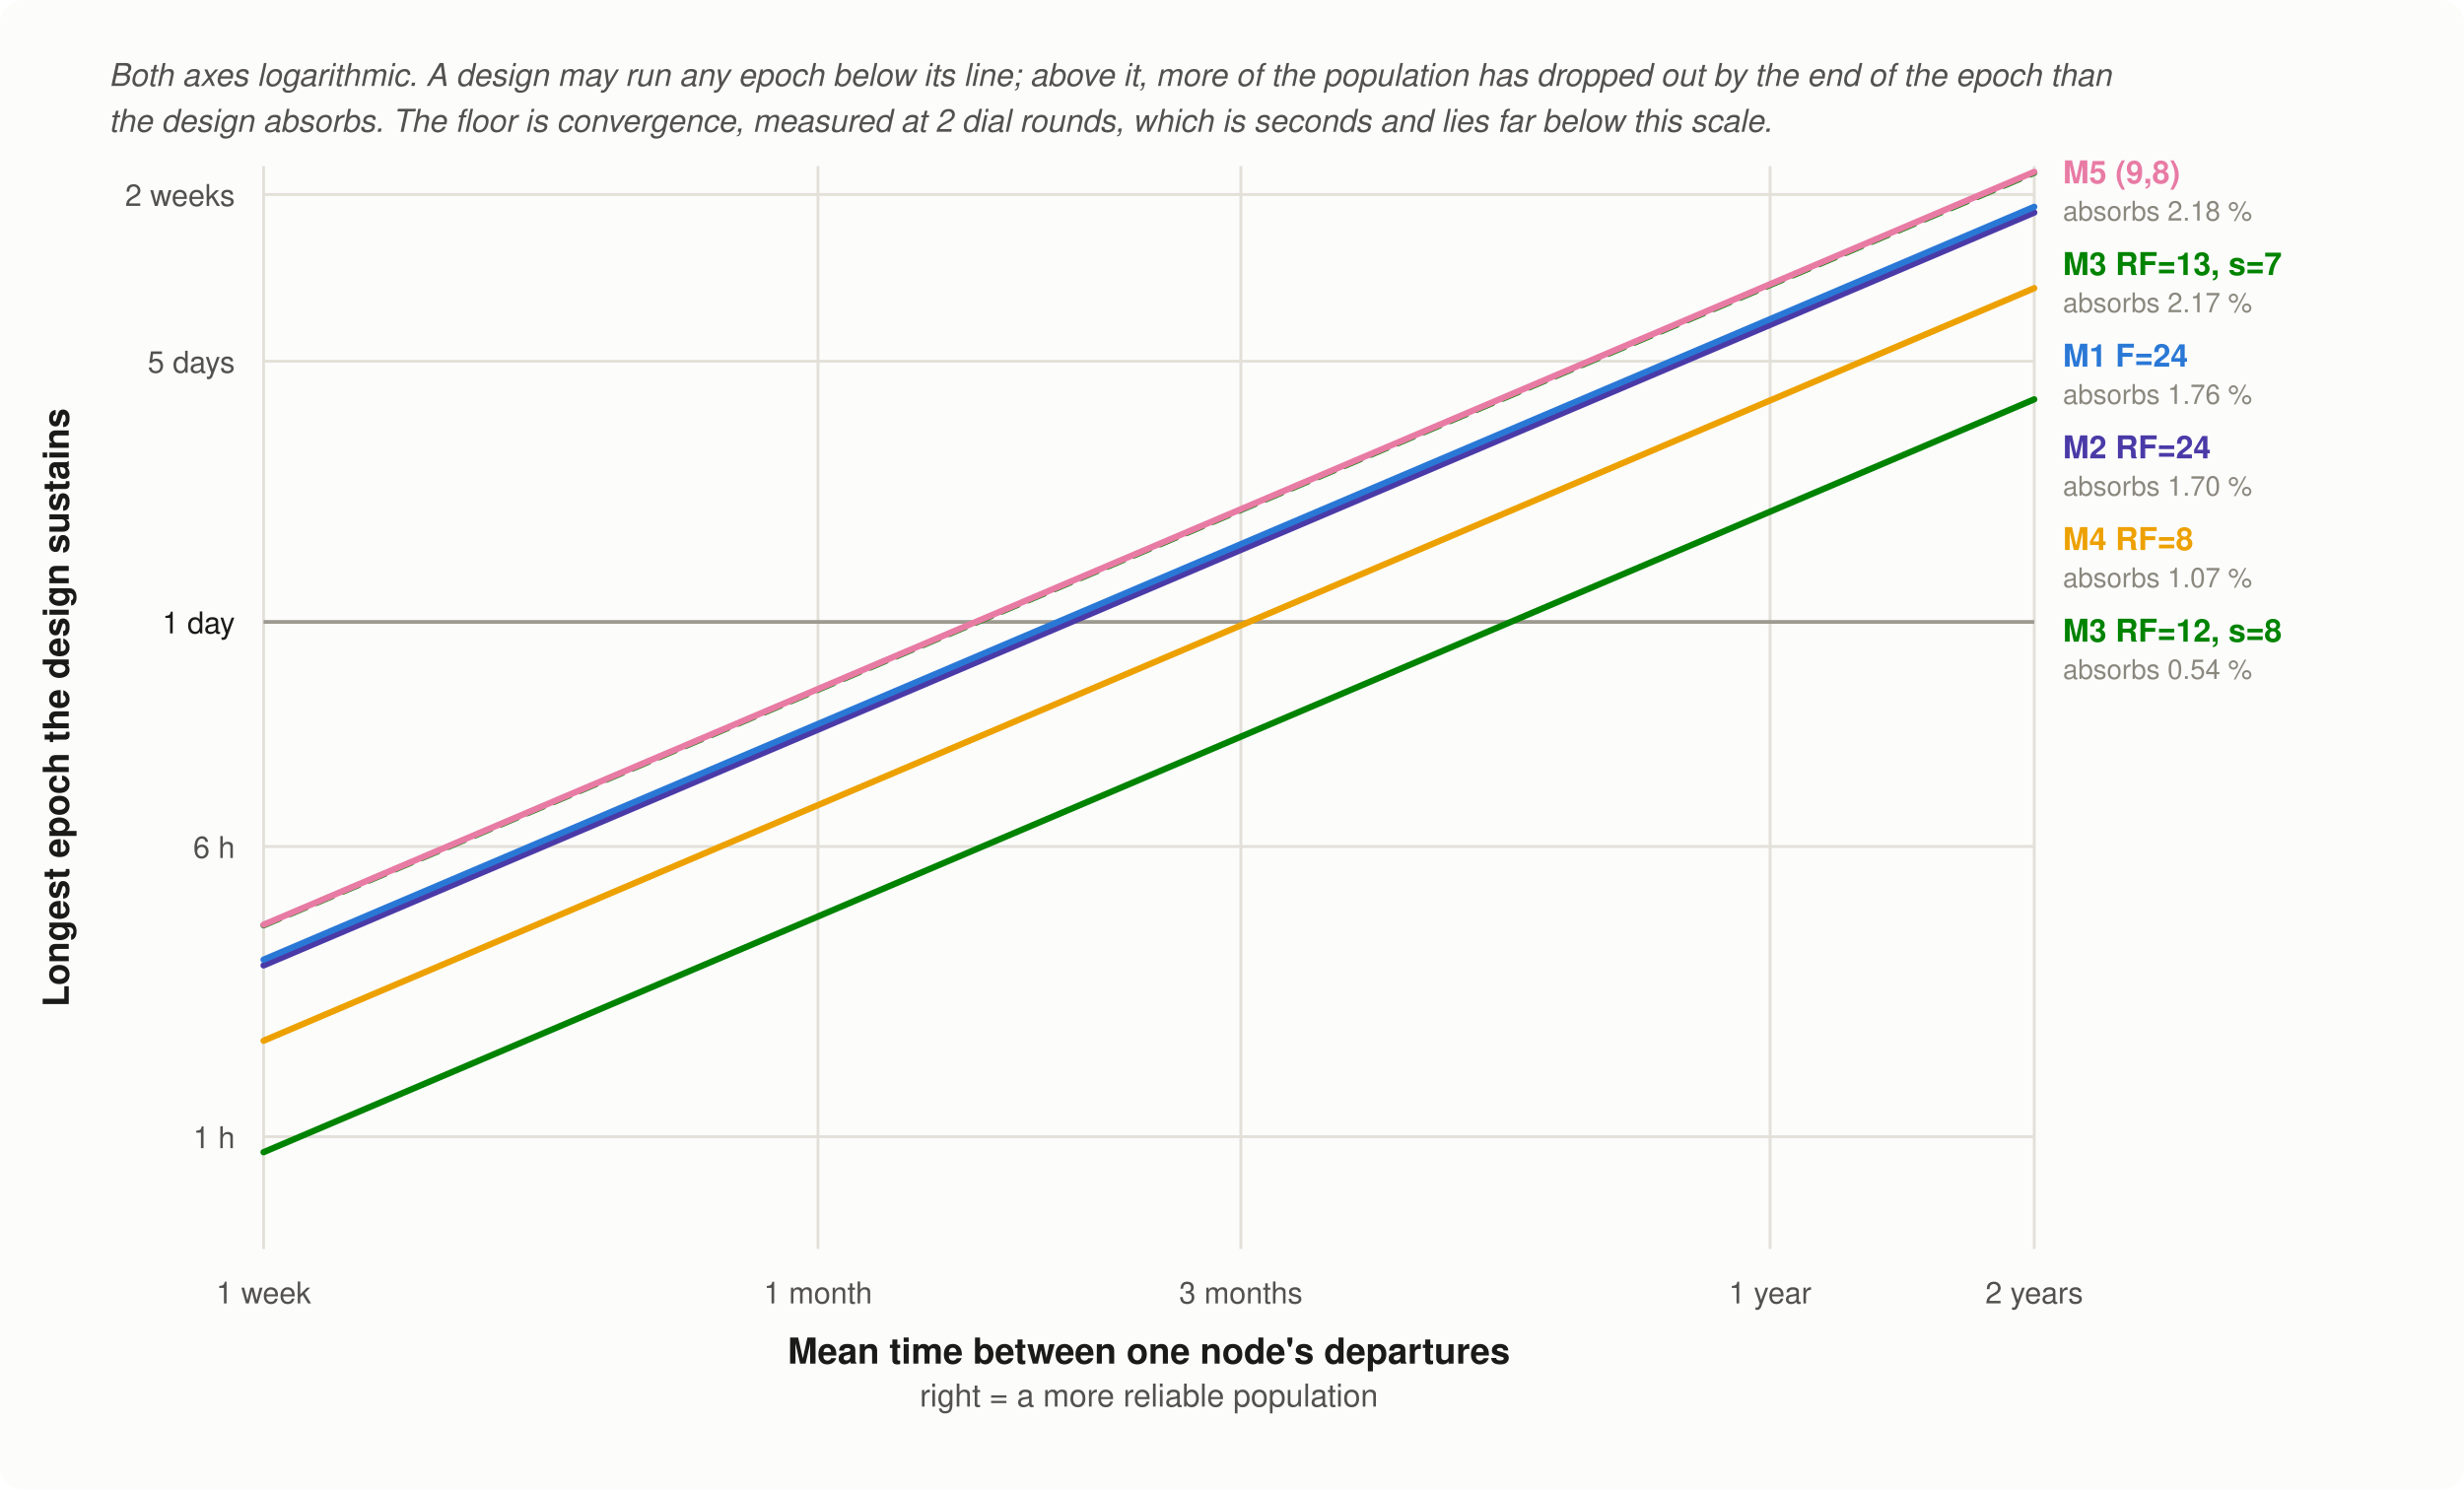
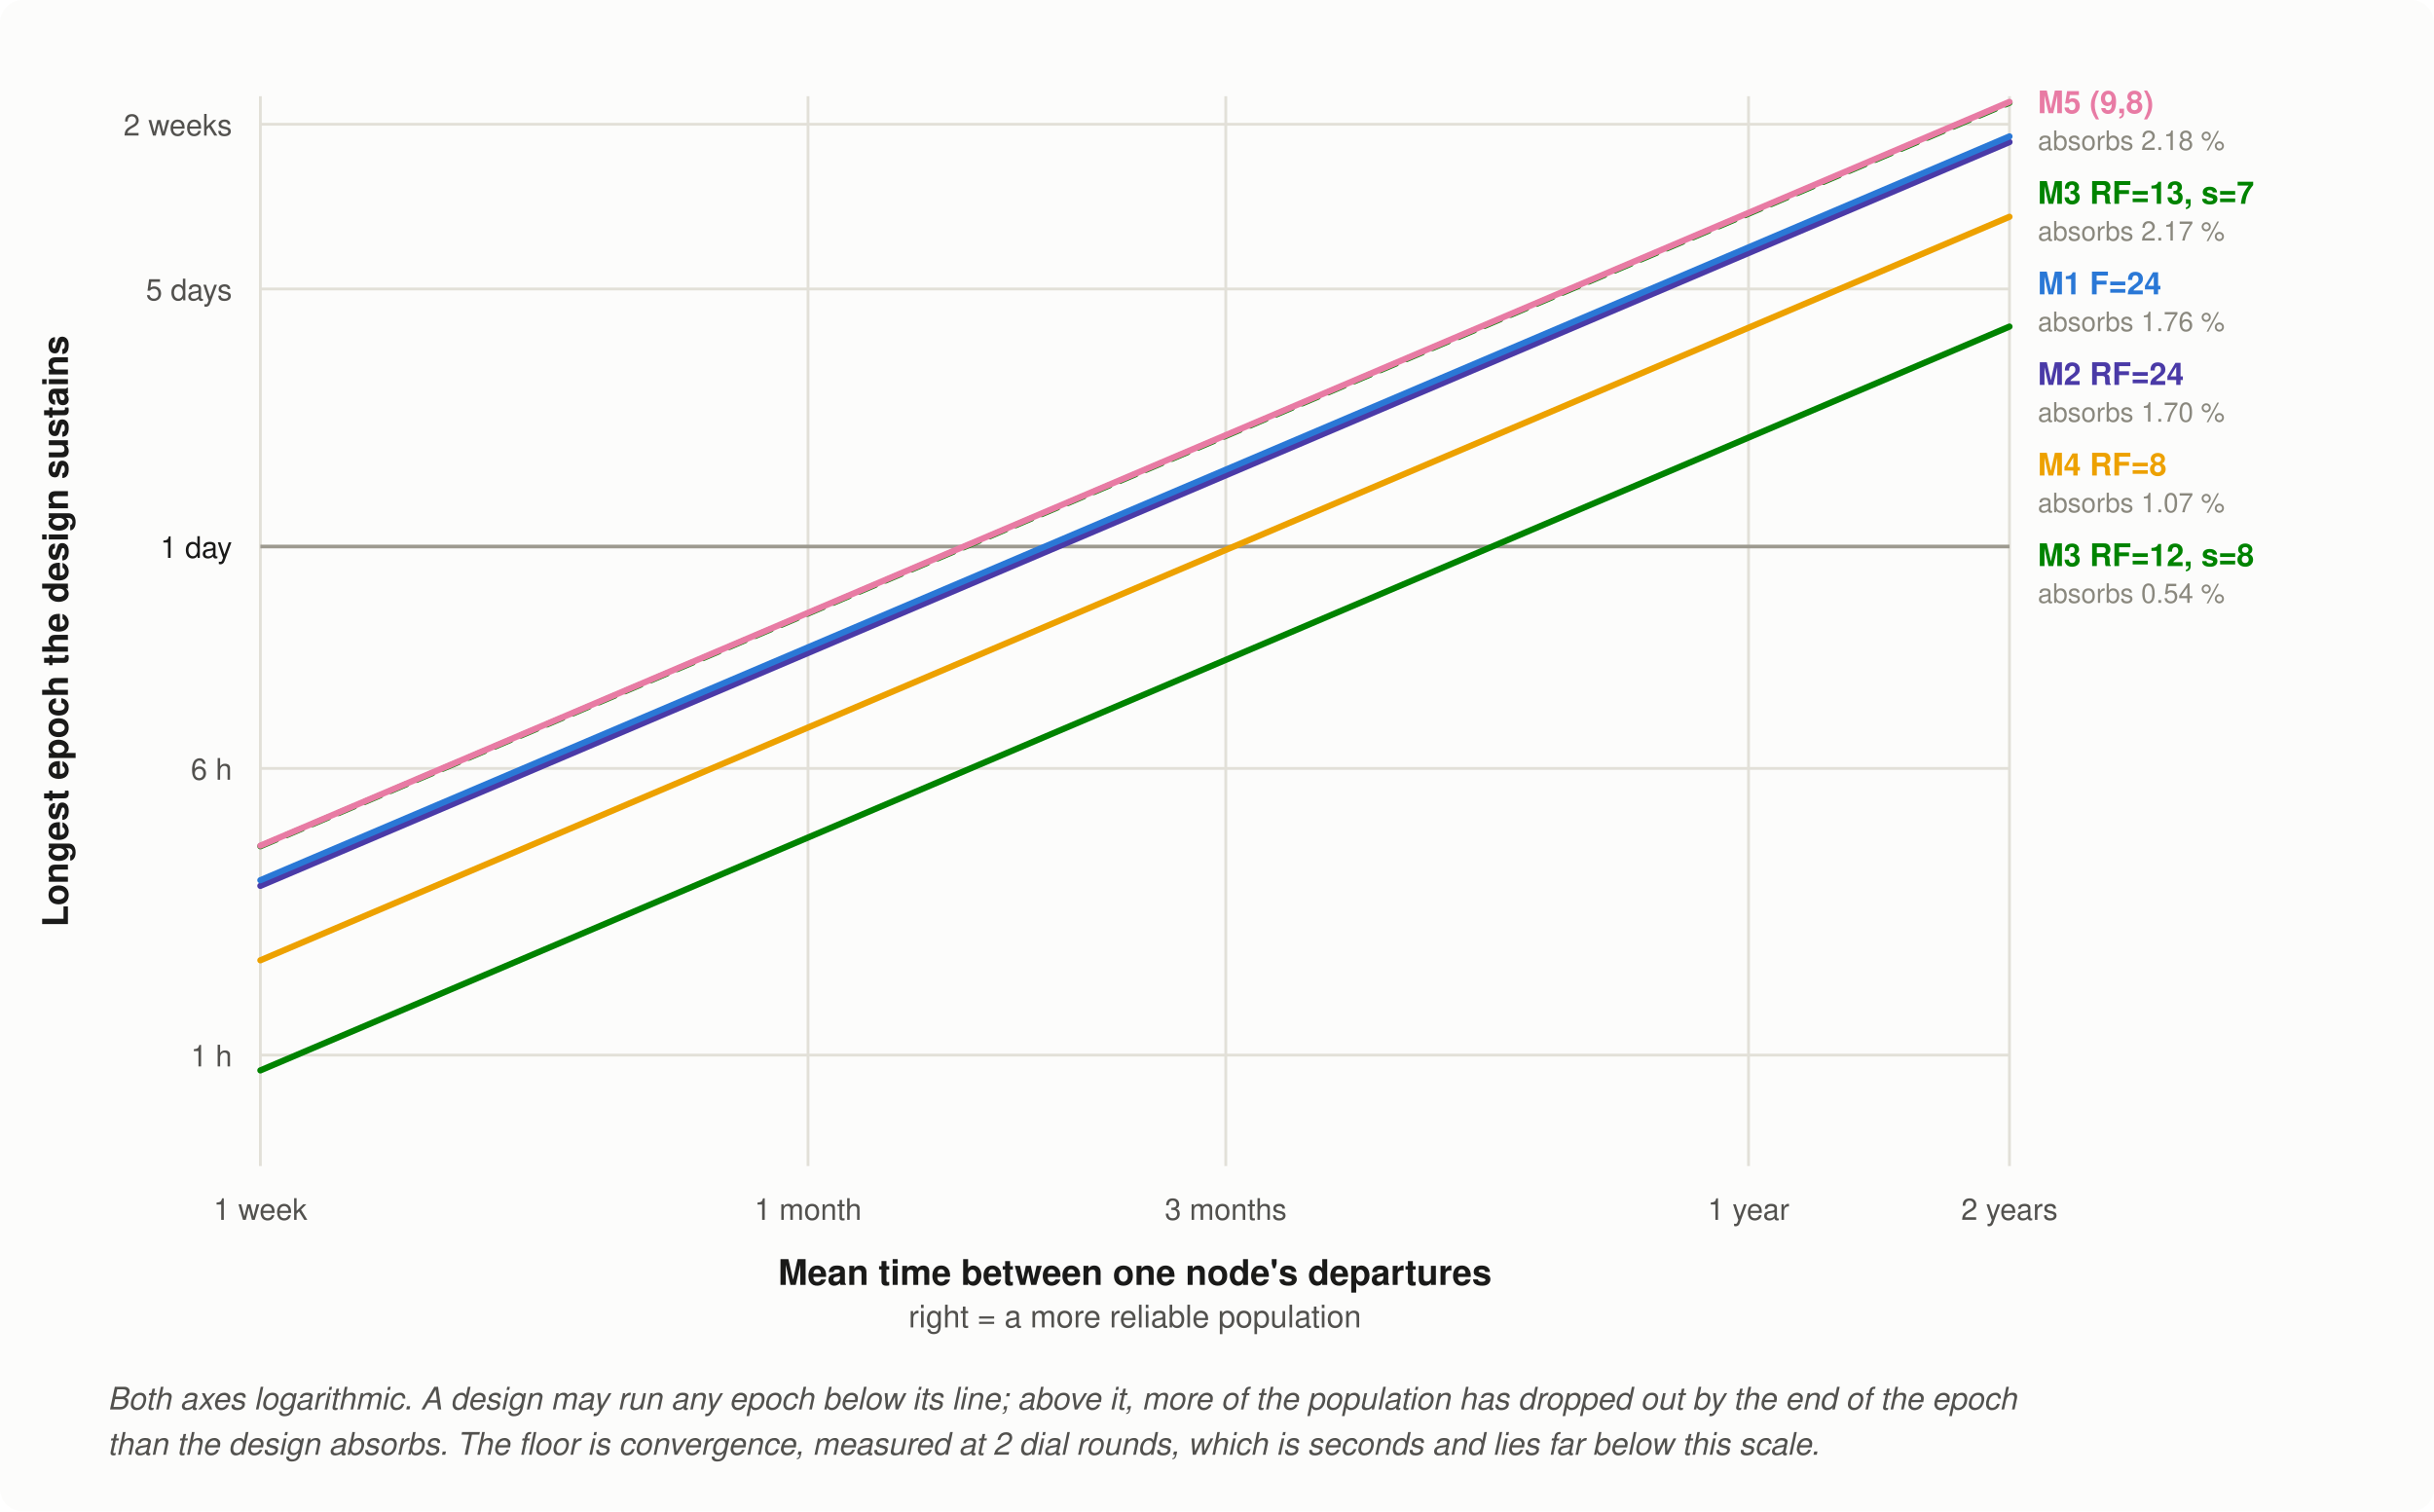
- <svg xmlns="http://www.w3.org/2000/svg" viewBox="0 0 860 520" width="860" height="520" role="img" aria-labelledby="t d">
-   <rect width="860" height="520" rx="8" fill="#fcfcfb" />
-   <line x1="92.0" y1="58.0" x2="92.0" y2="436.0" stroke="#e2e0d8" stroke-width="1" />
-   <text x="92.0" y="455.0" font-size="10.5" fill="#52514e" font-family="-apple-system,BlinkMacSystemFont,Segoe UI,Helvetica,Arial,sans-serif" text-anchor="middle">1 week</text>
-   <line x1="285.5" y1="58.0" x2="285.5" y2="436.0" stroke="#e2e0d8" stroke-width="1" />
-   <text x="285.5" y="455.0" font-size="10.5" fill="#52514e" font-family="-apple-system,BlinkMacSystemFont,Segoe UI,Helvetica,Arial,sans-serif" text-anchor="middle">1 month</text>
-   <line x1="433.1" y1="58.0" x2="433.1" y2="436.0" stroke="#e2e0d8" stroke-width="1" />
-   <text x="433.1" y="455.0" font-size="10.5" fill="#52514e" font-family="-apple-system,BlinkMacSystemFont,Segoe UI,Helvetica,Arial,sans-serif" text-anchor="middle">3 months</text>
-   <line x1="617.8" y1="58.0" x2="617.8" y2="436.0" stroke="#e2e0d8" stroke-width="1" />
-   <text x="617.8" y="455.0" font-size="10.5" fill="#52514e" font-family="-apple-system,BlinkMacSystemFont,Segoe UI,Helvetica,Arial,sans-serif" text-anchor="middle">1 year</text>
-   <line x1="710.0" y1="58.0" x2="710.0" y2="436.0" stroke="#e2e0d8" stroke-width="1" />
-   <text x="710.0" y="455.0" font-size="10.5" fill="#52514e" font-family="-apple-system,BlinkMacSystemFont,Segoe UI,Helvetica,Arial,sans-serif" text-anchor="middle">2 years</text>
-   <line x1="92.0" y1="396.8" x2="710.0" y2="396.8" stroke="#e2e0d8" stroke-width="1" />
-   <text x="82.0" y="400.8" font-size="10.5" fill="#52514e" font-family="-apple-system,BlinkMacSystemFont,Segoe UI,Helvetica,Arial,sans-serif" text-anchor="end">1 h</text>
-   <line x1="92.0" y1="295.5" x2="710.0" y2="295.5" stroke="#e2e0d8" stroke-width="1" />
-   <text x="82.0" y="299.5" font-size="10.5" fill="#52514e" font-family="-apple-system,BlinkMacSystemFont,Segoe UI,Helvetica,Arial,sans-serif" text-anchor="end">6 h</text>
-   <line x1="92.0" y1="217.1" x2="710.0" y2="217.1" stroke="#9d9a90" stroke-width="1.3" />
-   <text x="82.0" y="221.1" font-size="10.5" fill="#1a1a19" font-family="-apple-system,BlinkMacSystemFont,Segoe UI,Helvetica,Arial,sans-serif" text-anchor="end">1 day</text>
-   <line x1="92.0" y1="126.1" x2="710.0" y2="126.1" stroke="#e2e0d8" stroke-width="1" />
-   <text x="82.0" y="130.1" font-size="10.5" fill="#52514e" font-family="-apple-system,BlinkMacSystemFont,Segoe UI,Helvetica,Arial,sans-serif" text-anchor="end">5 days</text>
-   <line x1="92.0" y1="67.9" x2="710.0" y2="67.9" stroke="#e2e0d8" stroke-width="1" />
-   <text x="82.0" y="71.9" font-size="10.5" fill="#52514e" font-family="-apple-system,BlinkMacSystemFont,Segoe UI,Helvetica,Arial,sans-serif" text-anchor="end">2 weeks</text>
-   <path d="M92.0 402.2 L710.0 139.4" fill="none" stroke="#008300" stroke-width="2.2" stroke-linecap="round" />
-   <path d="M92.0 363.3 L710.0 100.6" fill="none" stroke="#eda100" stroke-width="2.2" stroke-linecap="round" />
-   <path d="M92.0 337.0 L710.0 74.2" fill="none" stroke="#4a3aa7" stroke-width="2.2" stroke-linecap="round" />
-   <path d="M92.0 335.0 L710.0 72.2" fill="none" stroke="#2a78d6" stroke-width="2.2" stroke-linecap="round" />
-   <path d="M92.0 323.0 L710.0 60.3" fill="none" stroke="#008300" stroke-width="2.2" stroke-linecap="round" stroke-dasharray="6 4" />
-   <path d="M92.0 322.8 L710.0 60.0" fill="none" stroke="#e87ba4" stroke-width="2.2" stroke-linecap="round" />
-   <text x="720.0" y="64.0" font-size="11" fill="#e87ba4" font-family="-apple-system,BlinkMacSystemFont,Segoe UI,Helvetica,Arial,sans-serif" font-weight="650">M5 (9,8)</text>
-   <text x="720.0" y="77.0" font-size="9.5" fill="#8a887e" font-family="-apple-system,BlinkMacSystemFont,Segoe UI,Helvetica,Arial,sans-serif">absorbs 2.18 %</text>
-   <text x="720.0" y="96.0" font-size="11" fill="#008300" font-family="-apple-system,BlinkMacSystemFont,Segoe UI,Helvetica,Arial,sans-serif" font-weight="650">M3 RF=13, s=7</text>
-   <text x="720.0" y="109.0" font-size="9.5" fill="#8a887e" font-family="-apple-system,BlinkMacSystemFont,Segoe UI,Helvetica,Arial,sans-serif">absorbs 2.17 %</text>
-   <text x="720.0" y="128.0" font-size="11" fill="#2a78d6" font-family="-apple-system,BlinkMacSystemFont,Segoe UI,Helvetica,Arial,sans-serif" font-weight="650">M1 F=24</text>
-   <text x="720.0" y="141.0" font-size="9.5" fill="#8a887e" font-family="-apple-system,BlinkMacSystemFont,Segoe UI,Helvetica,Arial,sans-serif">absorbs 1.76 %</text>
-   <text x="720.0" y="160.0" font-size="11" fill="#4a3aa7" font-family="-apple-system,BlinkMacSystemFont,Segoe UI,Helvetica,Arial,sans-serif" font-weight="650">M2 RF=24</text>
-   <text x="720.0" y="173.0" font-size="9.5" fill="#8a887e" font-family="-apple-system,BlinkMacSystemFont,Segoe UI,Helvetica,Arial,sans-serif">absorbs 1.70 %</text>
-   <text x="720.0" y="192.0" font-size="11" fill="#eda100" font-family="-apple-system,BlinkMacSystemFont,Segoe UI,Helvetica,Arial,sans-serif" font-weight="650">M4 RF=8</text>
-   <text x="720.0" y="205.0" font-size="9.5" fill="#8a887e" font-family="-apple-system,BlinkMacSystemFont,Segoe UI,Helvetica,Arial,sans-serif">absorbs 1.07 %</text>
-   <text x="720.0" y="224.0" font-size="11" fill="#008300" font-family="-apple-system,BlinkMacSystemFont,Segoe UI,Helvetica,Arial,sans-serif" font-weight="650">M3 RF=12, s=8</text>
-   <text x="720.0" y="237.0" font-size="9.5" fill="#8a887e" font-family="-apple-system,BlinkMacSystemFont,Segoe UI,Helvetica,Arial,sans-serif">absorbs 0.54 %</text>
-   <text x="401.0" y="476.0" font-size="12.5" fill="#1a1a19" font-family="-apple-system,BlinkMacSystemFont,Segoe UI,Helvetica,Arial,sans-serif" text-anchor="middle" font-weight="600">Mean time between one node's departures</text>
-   <text x="401.0" y="491.0" font-size="11" fill="#52514e" font-family="-apple-system,BlinkMacSystemFont,Segoe UI,Helvetica,Arial,sans-serif" text-anchor="middle">right = a more reliable population</text>
-   <text x="0" y="0" transform="translate(24,247.0) rotate(-90)" text-anchor="middle" font-size="12.5" font-weight="600" fill="#1a1a19" font-family="-apple-system,BlinkMacSystemFont,Segoe UI,Helvetica,Arial,sans-serif">Longest epoch the design sustains</text>
-   <text x="38.0" y="30.0" font-size="11" fill="#52514e" font-family="-apple-system,BlinkMacSystemFont,Segoe UI,Helvetica,Arial,sans-serif" font-style="italic">Both axes logarithmic. A design may run any epoch below its line; above it, more of the population has dropped out by the end of the epoch than</text>
-   <text x="38.0" y="46.0" font-size="11" fill="#52514e" font-family="-apple-system,BlinkMacSystemFont,Segoe UI,Helvetica,Arial,sans-serif" font-style="italic">the design absorbs. The floor is convergence, measured at 2 dial rounds, which is seconds and lies far below this scale.</text>
+ <svg xmlns="http://www.w3.org/2000/svg" viewBox="0 0 860 534" width="860" height="534" role="img" aria-labelledby="t d">
+   <rect width="860" height="534" rx="8" fill="#fcfcfb" />
+   <line x1="92.0" y1="34.0" x2="92.0" y2="412.0" stroke="#e2e0d8" stroke-width="1" />
+   <text x="92.0" y="431.0" font-size="10.5" fill="#52514e" font-family="-apple-system,BlinkMacSystemFont,Segoe UI,Helvetica,Arial,sans-serif" text-anchor="middle">1 week</text>
+   <line x1="285.5" y1="34.0" x2="285.5" y2="412.0" stroke="#e2e0d8" stroke-width="1" />
+   <text x="285.5" y="431.0" font-size="10.5" fill="#52514e" font-family="-apple-system,BlinkMacSystemFont,Segoe UI,Helvetica,Arial,sans-serif" text-anchor="middle">1 month</text>
+   <line x1="433.1" y1="34.0" x2="433.1" y2="412.0" stroke="#e2e0d8" stroke-width="1" />
+   <text x="433.1" y="431.0" font-size="10.5" fill="#52514e" font-family="-apple-system,BlinkMacSystemFont,Segoe UI,Helvetica,Arial,sans-serif" text-anchor="middle">3 months</text>
+   <line x1="617.8" y1="34.0" x2="617.8" y2="412.0" stroke="#e2e0d8" stroke-width="1" />
+   <text x="617.8" y="431.0" font-size="10.5" fill="#52514e" font-family="-apple-system,BlinkMacSystemFont,Segoe UI,Helvetica,Arial,sans-serif" text-anchor="middle">1 year</text>
+   <line x1="710.0" y1="34.0" x2="710.0" y2="412.0" stroke="#e2e0d8" stroke-width="1" />
+   <text x="710.0" y="431.0" font-size="10.5" fill="#52514e" font-family="-apple-system,BlinkMacSystemFont,Segoe UI,Helvetica,Arial,sans-serif" text-anchor="middle">2 years</text>
+   <line x1="92.0" y1="372.8" x2="710.0" y2="372.8" stroke="#e2e0d8" stroke-width="1" />
+   <text x="82.0" y="376.8" font-size="10.5" fill="#52514e" font-family="-apple-system,BlinkMacSystemFont,Segoe UI,Helvetica,Arial,sans-serif" text-anchor="end">1 h</text>
+   <line x1="92.0" y1="271.5" x2="710.0" y2="271.5" stroke="#e2e0d8" stroke-width="1" />
+   <text x="82.0" y="275.5" font-size="10.5" fill="#52514e" font-family="-apple-system,BlinkMacSystemFont,Segoe UI,Helvetica,Arial,sans-serif" text-anchor="end">6 h</text>
+   <line x1="92.0" y1="193.1" x2="710.0" y2="193.1" stroke="#9d9a90" stroke-width="1.3" />
+   <text x="82.0" y="197.1" font-size="10.5" fill="#1a1a19" font-family="-apple-system,BlinkMacSystemFont,Segoe UI,Helvetica,Arial,sans-serif" text-anchor="end">1 day</text>
+   <line x1="92.0" y1="102.1" x2="710.0" y2="102.1" stroke="#e2e0d8" stroke-width="1" />
+   <text x="82.0" y="106.1" font-size="10.5" fill="#52514e" font-family="-apple-system,BlinkMacSystemFont,Segoe UI,Helvetica,Arial,sans-serif" text-anchor="end">5 days</text>
+   <line x1="92.0" y1="43.9" x2="710.0" y2="43.9" stroke="#e2e0d8" stroke-width="1" />
+   <text x="82.0" y="47.9" font-size="10.5" fill="#52514e" font-family="-apple-system,BlinkMacSystemFont,Segoe UI,Helvetica,Arial,sans-serif" text-anchor="end">2 weeks</text>
+   <path d="M92.0 378.2 L710.0 115.4" fill="none" stroke="#008300" stroke-width="2.2" stroke-linecap="round" />
+   <path d="M92.0 339.3 L710.0 76.6" fill="none" stroke="#eda100" stroke-width="2.2" stroke-linecap="round" />
+   <path d="M92.0 313.0 L710.0 50.2" fill="none" stroke="#4a3aa7" stroke-width="2.2" stroke-linecap="round" />
+   <path d="M92.0 311.0 L710.0 48.2" fill="none" stroke="#2a78d6" stroke-width="2.2" stroke-linecap="round" />
+   <path d="M92.0 299.0 L710.0 36.3" fill="none" stroke="#008300" stroke-width="2.2" stroke-linecap="round" stroke-dasharray="6 4" />
+   <path d="M92.0 298.8 L710.0 36.0" fill="none" stroke="#e87ba4" stroke-width="2.2" stroke-linecap="round" />
+   <text x="720.0" y="40.0" font-size="11" fill="#e87ba4" font-family="-apple-system,BlinkMacSystemFont,Segoe UI,Helvetica,Arial,sans-serif" font-weight="650">M5 (9,8)</text>
+   <text x="720.0" y="53.0" font-size="9.5" fill="#8a887e" font-family="-apple-system,BlinkMacSystemFont,Segoe UI,Helvetica,Arial,sans-serif">absorbs 2.18 %</text>
+   <text x="720.0" y="72.0" font-size="11" fill="#008300" font-family="-apple-system,BlinkMacSystemFont,Segoe UI,Helvetica,Arial,sans-serif" font-weight="650">M3 RF=13, s=7</text>
+   <text x="720.0" y="85.0" font-size="9.5" fill="#8a887e" font-family="-apple-system,BlinkMacSystemFont,Segoe UI,Helvetica,Arial,sans-serif">absorbs 2.17 %</text>
+   <text x="720.0" y="104.0" font-size="11" fill="#2a78d6" font-family="-apple-system,BlinkMacSystemFont,Segoe UI,Helvetica,Arial,sans-serif" font-weight="650">M1 F=24</text>
+   <text x="720.0" y="117.0" font-size="9.5" fill="#8a887e" font-family="-apple-system,BlinkMacSystemFont,Segoe UI,Helvetica,Arial,sans-serif">absorbs 1.76 %</text>
+   <text x="720.0" y="136.0" font-size="11" fill="#4a3aa7" font-family="-apple-system,BlinkMacSystemFont,Segoe UI,Helvetica,Arial,sans-serif" font-weight="650">M2 RF=24</text>
+   <text x="720.0" y="149.0" font-size="9.5" fill="#8a887e" font-family="-apple-system,BlinkMacSystemFont,Segoe UI,Helvetica,Arial,sans-serif">absorbs 1.70 %</text>
+   <text x="720.0" y="168.0" font-size="11" fill="#eda100" font-family="-apple-system,BlinkMacSystemFont,Segoe UI,Helvetica,Arial,sans-serif" font-weight="650">M4 RF=8</text>
+   <text x="720.0" y="181.0" font-size="9.5" fill="#8a887e" font-family="-apple-system,BlinkMacSystemFont,Segoe UI,Helvetica,Arial,sans-serif">absorbs 1.07 %</text>
+   <text x="720.0" y="200.0" font-size="11" fill="#008300" font-family="-apple-system,BlinkMacSystemFont,Segoe UI,Helvetica,Arial,sans-serif" font-weight="650">M3 RF=12, s=8</text>
+   <text x="720.0" y="213.0" font-size="9.5" fill="#8a887e" font-family="-apple-system,BlinkMacSystemFont,Segoe UI,Helvetica,Arial,sans-serif">absorbs 0.54 %</text>
+   <text x="401.0" y="454.0" font-size="12.5" fill="#1a1a19" font-family="-apple-system,BlinkMacSystemFont,Segoe UI,Helvetica,Arial,sans-serif" text-anchor="middle" font-weight="600">Mean time between one node's departures</text>
+   <text x="401.0" y="469.0" font-size="11" fill="#52514e" font-family="-apple-system,BlinkMacSystemFont,Segoe UI,Helvetica,Arial,sans-serif" text-anchor="middle">right = a more reliable population</text>
+   <text x="0" y="0" transform="translate(24,223.0) rotate(-90)" text-anchor="middle" font-size="12.5" font-weight="600" fill="#1a1a19" font-family="-apple-system,BlinkMacSystemFont,Segoe UI,Helvetica,Arial,sans-serif">Longest epoch the design sustains</text>
+   <text x="38.0" y="498.0" font-size="11" fill="#52514e" font-family="-apple-system,BlinkMacSystemFont,Segoe UI,Helvetica,Arial,sans-serif" font-style="italic">Both axes logarithmic. A design may run any epoch below its line; above it, more of the population has dropped out by the end of the epoch</text>
+   <text x="38.0" y="514.0" font-size="11" fill="#52514e" font-family="-apple-system,BlinkMacSystemFont,Segoe UI,Helvetica,Arial,sans-serif" font-style="italic">than the design absorbs. The floor is convergence, measured at 2 dial rounds, which is seconds and lies far below this scale.</text>
</svg>
